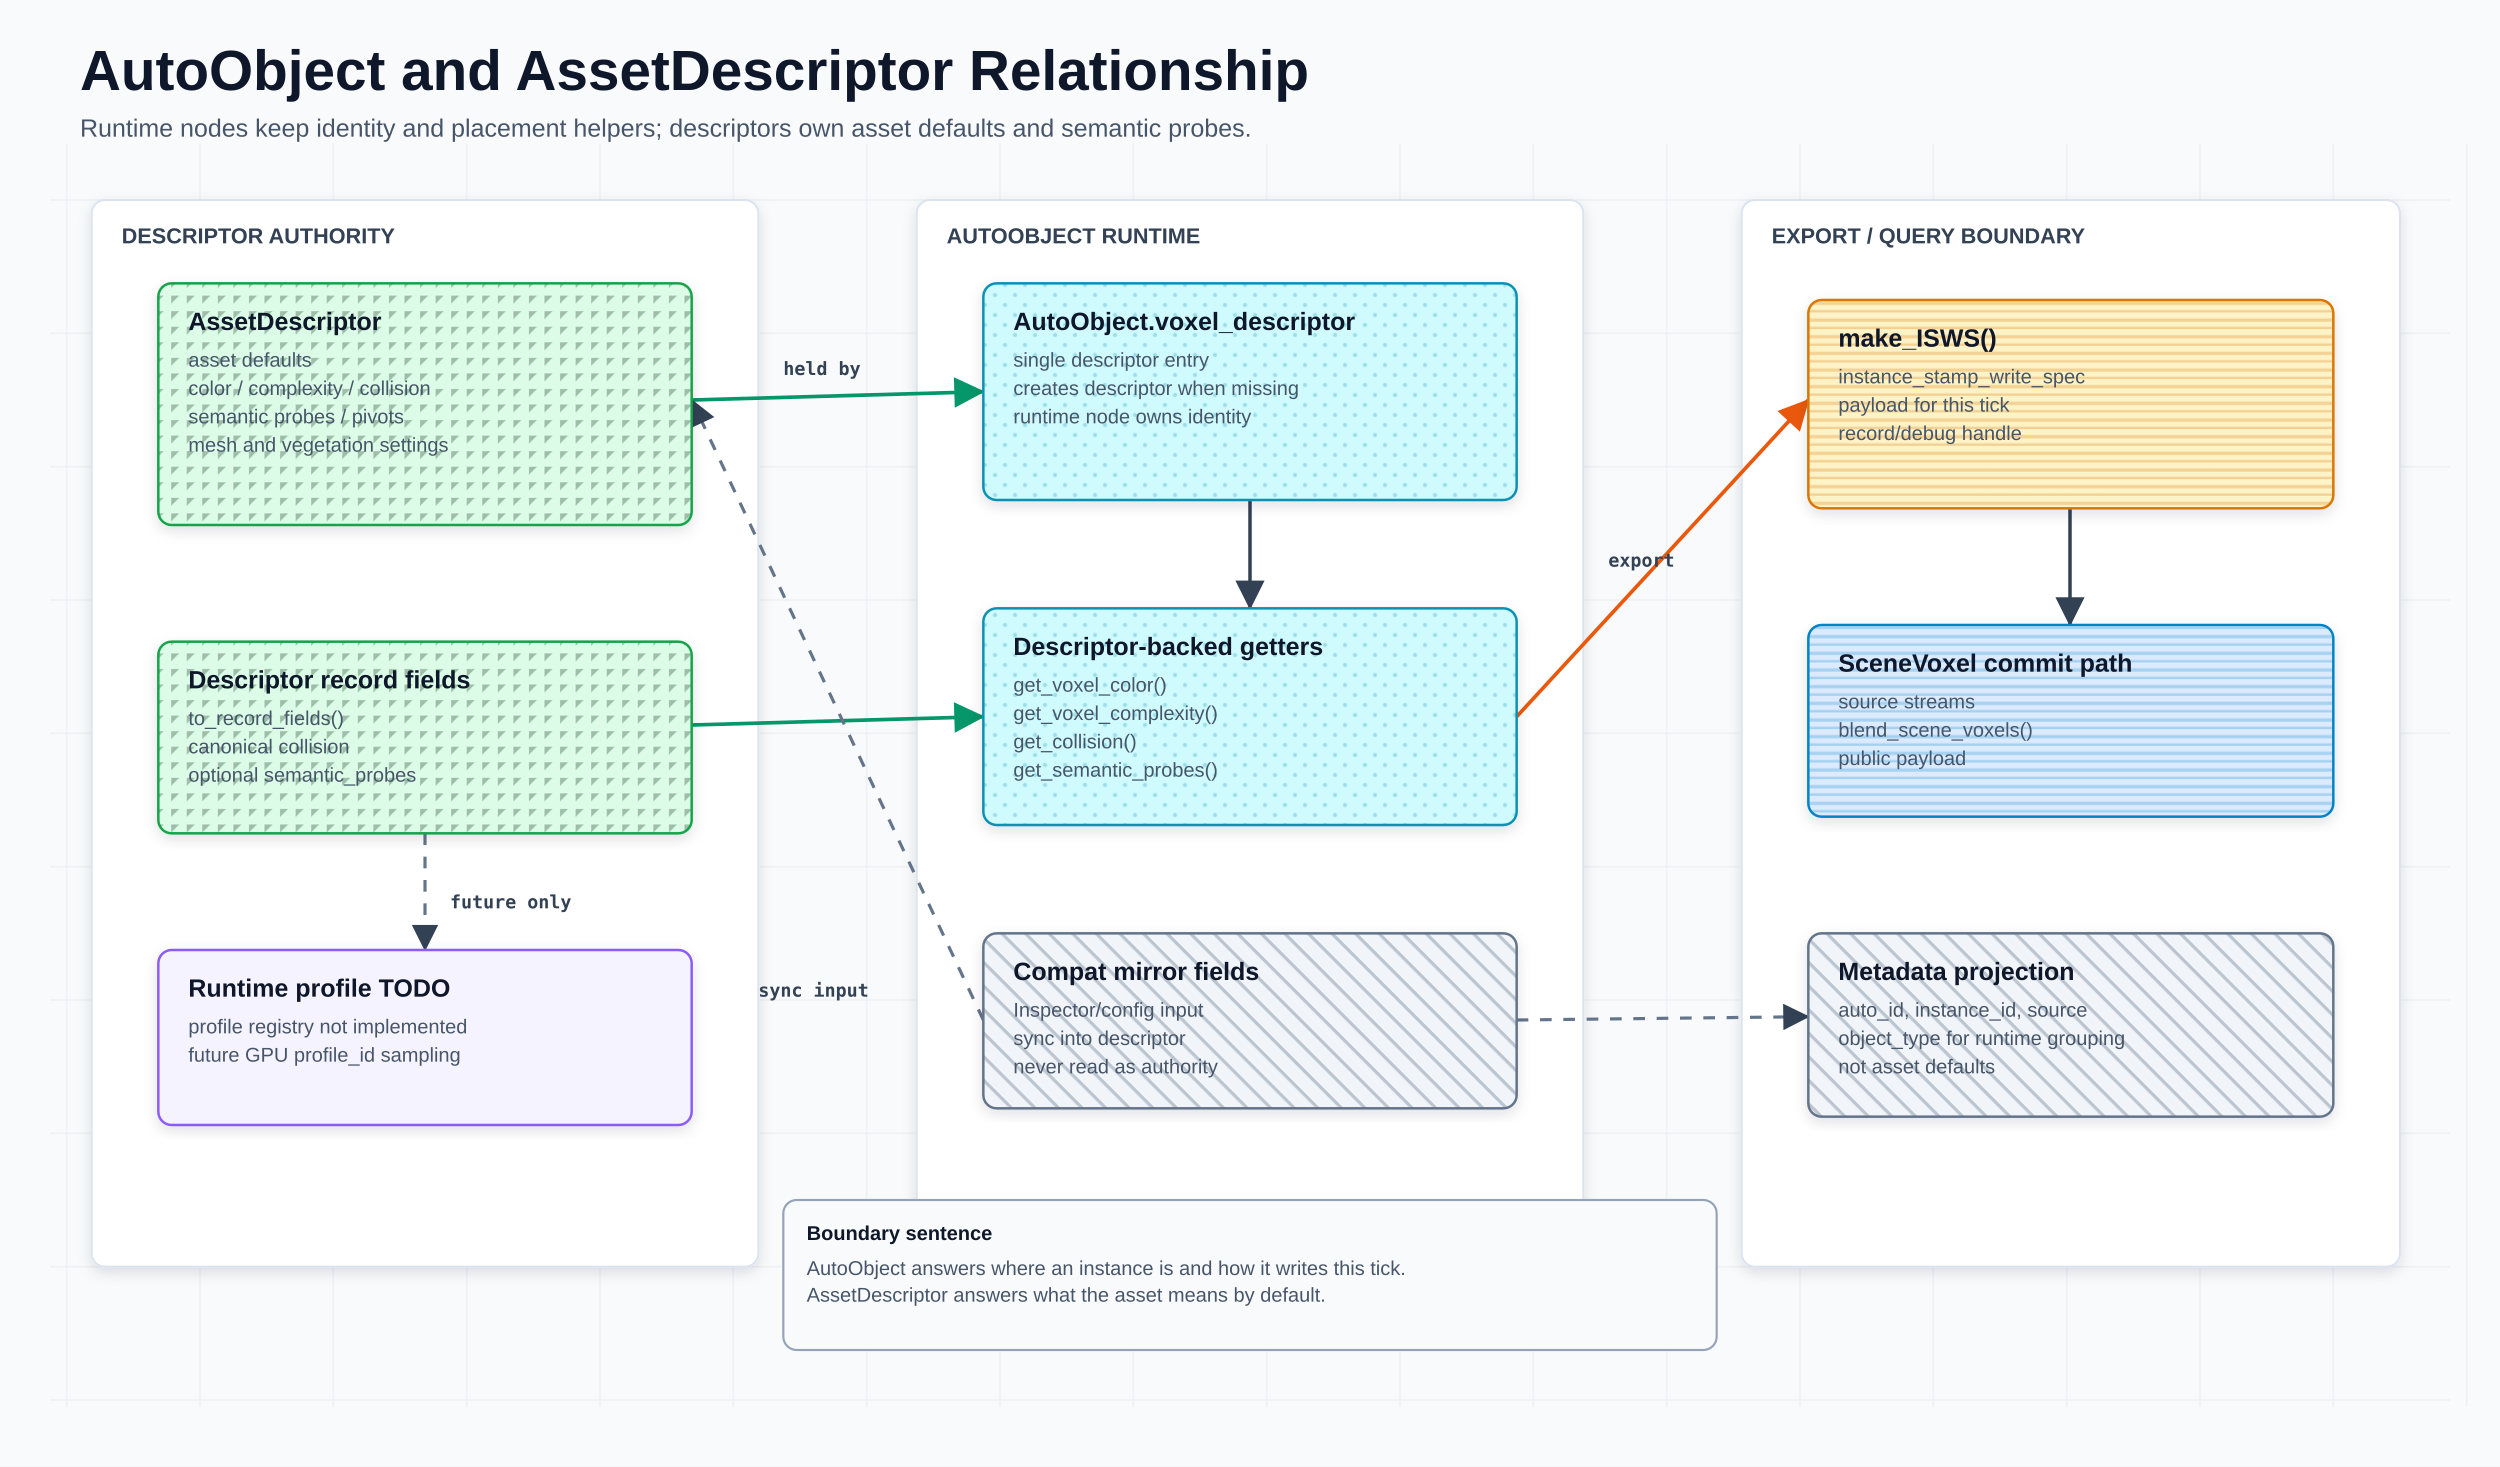
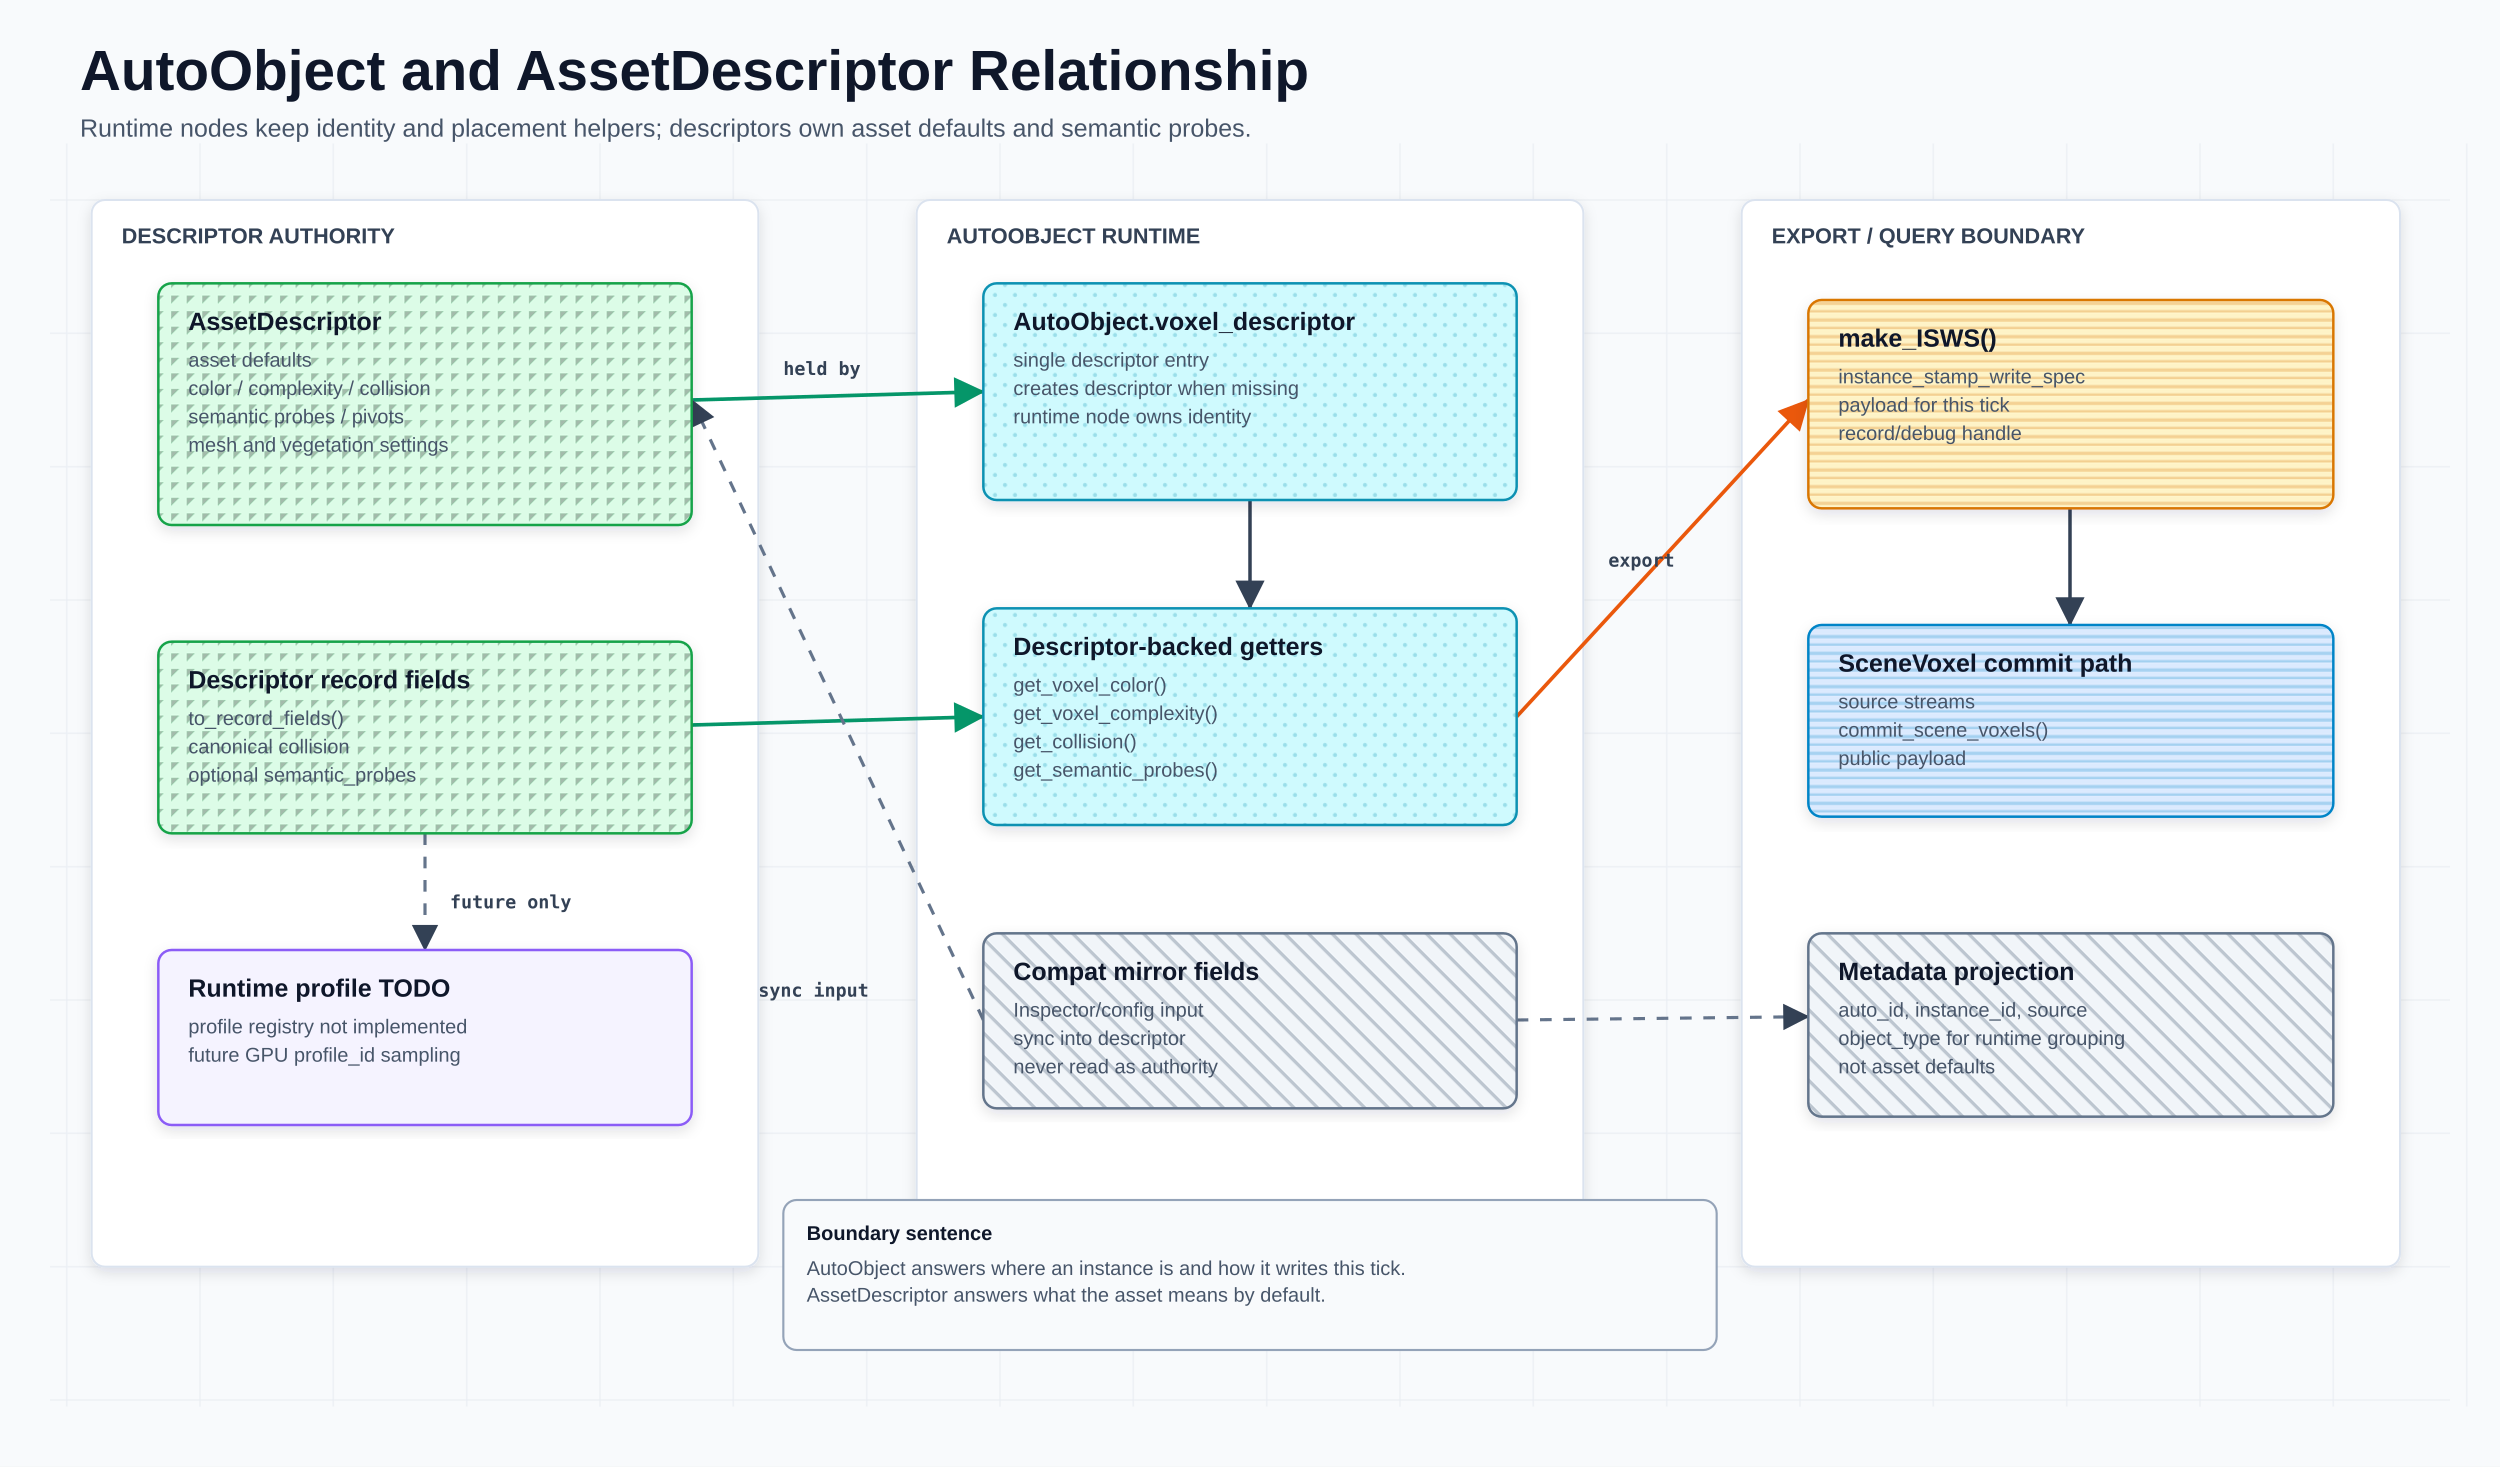
<svg xmlns="http://www.w3.org/2000/svg" width="1500" height="880" viewBox="0 0 1500 880" role="img" aria-labelledby="title desc">
  <defs>
    <marker id="arrow" viewBox="0 0 12 12" refX="10.5" refY="6" markerWidth="10" markerHeight="10" orient="auto">
      <path d="M1,1 L11,6 L1,11 Z" fill="#334155" />
    </marker>
    <marker id="arrow-blue" viewBox="0 0 12 12" refX="10.5" refY="6" markerWidth="10" markerHeight="10" orient="auto">
      <path d="M1,1 L11,6 L1,11 Z" fill="#2563eb" />
    </marker>
    <marker id="arrow-green" viewBox="0 0 12 12" refX="10.5" refY="6" markerWidth="10" markerHeight="10" orient="auto">
      <path d="M1,1 L11,6 L1,11 Z" fill="#059669" />
    </marker>
    <marker id="arrow-orange" viewBox="0 0 12 12" refX="10.5" refY="6" markerWidth="10" markerHeight="10" orient="auto">
      <path d="M1,1 L11,6 L1,11 Z" fill="#ea580c" />
    </marker>
    <filter id="shadow" x="-8%" y="-8%" width="116%" height="116%">
      <feDropShadow dx="0" dy="3" stdDeviation="4" flood-color="#0f172a" flood-opacity="0.12" />
    </filter>
    <pattern id="autoobject-dot-bg" patternUnits="userSpaceOnUse" width="12" height="12">
      <rect width="12" height="12" fill="#cffafe" />
      <circle cx="3" cy="3" r="1.25" fill="#0891b2" opacity="0.256" />
      <circle cx="9" cy="9" r="1.25" fill="#0891b2" opacity="0.256" />
    </pattern>
    <pattern id="descriptor-grid" patternUnits="userSpaceOnUse" width="9.333" height="9.333">
      <rect width="9.333" height="9.333" fill="#dcfce7" />
      <path d="M4.667 0H0V4.667" stroke="#16a34a" stroke-width="0.333" opacity="0.258" />
      <path d="M0 4.667L4.667 0" stroke="#16a34a" stroke-width="0.333" opacity="0.258" />
    </pattern>
    <pattern id="sv-stripe-blue" patternUnits="userSpaceOnUse" width="10" height="10">
      <rect width="10" height="10" fill="#dbeafe" />
      <rect y="1" width="10" height="2" fill="#0284c7" opacity="0.235" />
      <rect y="6" width="10" height="1.5" fill="#0284c7" opacity="0.235" />
    </pattern>
    <pattern id="sv-stripe-amber" patternUnits="userSpaceOnUse" width="10" height="10">
      <rect width="10" height="10" fill="#fef3c7" />
      <rect y="1" width="10" height="2" fill="#d97706" opacity="0.264" />
      <rect y="6" width="10" height="1.5" fill="#d97706" opacity="0.264" />
    </pattern>
    <pattern id="note-hatch" patternUnits="userSpaceOnUse" width="10" height="10" patternTransform="rotate(45)">
      <rect width="10" height="10" fill="#f1f5f9" />
      <rect x="0" y="0" width="10" height="2" fill="#64748b" opacity="0.362" />
    </pattern>
  </defs>
  <style>
    :root { color-scheme: light; }
    .bg { fill: #f8fafc; }
    .grid { stroke: #e2e8f0; stroke-width: 1; opacity: 0.7; }
    .title { fill: #0f172a; font: 700 34px "Segoe UI", "Microsoft YaHei", Arial, sans-serif; letter-spacing: 0; }
    .subtitle { fill: #475569; font: 500 15px "Segoe UI", "Microsoft YaHei", Arial, sans-serif; letter-spacing: 0; }
    .lane-title { fill: #334155; font: 700 13px "Segoe UI", "Microsoft YaHei", Arial, sans-serif; letter-spacing: 0; }
    .node-title { fill: #0f172a; font: 700 15px "Segoe UI", "Microsoft YaHei", Arial, sans-serif; letter-spacing: 0; }
    .small { fill: #475569; font: 500 12px "Segoe UI", "Microsoft YaHei", Arial, sans-serif; letter-spacing: 0; }
    .mono { fill: #334155; font: 600 11px Consolas, "Cascadia Mono", monospace; letter-spacing: 0; }
    .note-text { fill: #0f172a; font: 600 12px "Segoe UI", "Microsoft YaHei", Arial, sans-serif; letter-spacing: 0; }
    .lane { fill: #ffffff; stroke: #dbe3ef; stroke-width: 1.2; filter: url(#shadow); }
    .node { stroke-width: 1.5; filter: url(#shadow); }
    .edge { stroke: #334155; stroke-width: 2.1; fill: none; marker-end: url(#arrow); }
    .edge-blue { stroke: #2563eb; stroke-width: 2.2; fill: none; marker-end: url(#arrow-blue); }
    .edge-green { stroke: #059669; stroke-width: 2.2; fill: none; marker-end: url(#arrow-green); }
    .edge-orange { stroke: #ea580c; stroke-width: 2.2; fill: none; marker-end: url(#arrow-orange); }
    .edge-dash { stroke: #64748b; stroke-width: 1.9; fill: none; stroke-dasharray: 7 7; marker-end: url(#arrow); }
    .edge-warn { stroke: #dc2626; stroke-width: 2; fill: none; stroke-dasharray: 8 6; marker-end: url(#arrow); }
  </style>
  <rect class="bg" x="0" y="0" width="1500" height="880" />
  <g opacity="0.65">
    <line class="grid" x1="40" y1="86" x2="40" y2="844" />
    <line class="grid" x1="120" y1="86" x2="120" y2="844" />
    <line class="grid" x1="200" y1="86" x2="200" y2="844" />
    <line class="grid" x1="280" y1="86" x2="280" y2="844" />
    <line class="grid" x1="360" y1="86" x2="360" y2="844" />
    <line class="grid" x1="440" y1="86" x2="440" y2="844" />
    <line class="grid" x1="520" y1="86" x2="520" y2="844" />
    <line class="grid" x1="600" y1="86" x2="600" y2="844" />
    <line class="grid" x1="680" y1="86" x2="680" y2="844" />
    <line class="grid" x1="760" y1="86" x2="760" y2="844" />
    <line class="grid" x1="840" y1="86" x2="840" y2="844" />
    <line class="grid" x1="920" y1="86" x2="920" y2="844" />
    <line class="grid" x1="1000" y1="86" x2="1000" y2="844" />
    <line class="grid" x1="1080" y1="86" x2="1080" y2="844" />
    <line class="grid" x1="1160" y1="86" x2="1160" y2="844" />
    <line class="grid" x1="1240" y1="86" x2="1240" y2="844" />
    <line class="grid" x1="1320" y1="86" x2="1320" y2="844" />
    <line class="grid" x1="1400" y1="86" x2="1400" y2="844" />
    <line class="grid" x1="1480" y1="86" x2="1480" y2="844" />
    <line class="grid" x1="30" y1="120" x2="1470" y2="120" />
    <line class="grid" x1="30" y1="200" x2="1470" y2="200" />
    <line class="grid" x1="30" y1="280" x2="1470" y2="280" />
    <line class="grid" x1="30" y1="360" x2="1470" y2="360" />
    <line class="grid" x1="30" y1="440" x2="1470" y2="440" />
    <line class="grid" x1="30" y1="520" x2="1470" y2="520" />
    <line class="grid" x1="30" y1="600" x2="1470" y2="600" />
    <line class="grid" x1="30" y1="680" x2="1470" y2="680" />
    <line class="grid" x1="30" y1="760" x2="1470" y2="760" />
    <line class="grid" x1="30" y1="840" x2="1470" y2="840" />
  </g>
  <text class="title" x="48" y="54">AutoObject and AssetDescriptor Relationship</text>
  <text class="subtitle" x="48" y="82">Runtime nodes keep identity and placement helpers; descriptors own asset defaults and semantic probes.</text>
  <g>
    <rect class="lane" x="55" y="120" width="400" height="640" rx="8" />
    <text class="lane-title" x="73" y="146">DESCRIPTOR AUTHORITY</text>
    <rect class="lane" x="550" y="120" width="400" height="640" rx="8" />
    <text class="lane-title" x="568" y="146">AUTOOBJECT RUNTIME</text>
    <rect class="lane" x="1045" y="120" width="395" height="640" rx="8" />
    <text class="lane-title" x="1063" y="146">EXPORT / QUERY BOUNDARY</text>
  </g>
  <g>
    <path class="edge-green" d="M 415 240 L 590 235" />
    <text class="mono" x="470" y="225">held by</text>
    <path class="edge" d="M 750 300 L 750 365" />
    <path class="edge-orange" d="M 910 430 L 1085 240" />
    <text class="mono" x="965" y="340">export</text>
    <path class="edge" d="M 1242 305 L 1242 375" />
    <path class="edge-green" d="M 415 435 L 590 430" />
    <path class="edge-dash" d="M 590 612 L 415 240" />
    <text class="mono" x="455" y="598">sync input</text>
    <path class="edge-dash" d="M 910 612 L 1085 610" />
    <path class="edge-dash" d="M 255 500 L 255 570" />
    <text class="mono" x="270" y="545">future only</text>
  </g>
  <g>
    <g id="AssetDescriptor">
      <rect class="node" x="95" y="170" width="320" height="145" rx="8" fill="url(#descriptor-grid)" stroke="#16a34a" />
      <text class="node-title" x="113" y="198">AssetDescriptor</text>
      <text class="small">
        <tspan x="113" y="220">asset defaults</tspan>
        <tspan x="113" y="237">color / complexity / collision</tspan>
        <tspan x="113" y="254">semantic probes / pivots</tspan>
        <tspan x="113" y="271">mesh and vegetation settings</tspan>
      </text>
    </g>
    <g id="descriptor-record-fields">
      <rect class="node" x="95" y="385" width="320" height="115" rx="8" fill="url(#descriptor-grid)" stroke="#16a34a" />
      <text class="node-title" x="113" y="413">Descriptor record fields</text>
      <text class="small">
        <tspan x="113" y="435">to_record_fields()</tspan>
        <tspan x="113" y="452">canonical collision</tspan>
        <tspan x="113" y="469">optional semantic_probes</tspan>
      </text>
    </g>
    <g id="runtime-profile-todo">
      <rect class="node" x="95" y="570" width="320" height="105" rx="8" fill="#f5f3ff" stroke="#8b5cf6" />
      <text class="node-title" x="113" y="598">Runtime profile TODO</text>
      <text class="small">
        <tspan x="113" y="620">profile registry not implemented</tspan>
        <tspan x="113" y="637">future GPU profile_id sampling</tspan>
      </text>
    </g>
    <g id="autoobject.voxel_descriptor">
      <rect class="node" x="590" y="170" width="320" height="130" rx="8" fill="url(#autoobject-dot-bg)" stroke="#0891b2" />
      <text class="node-title" x="608" y="198">AutoObject.voxel_descriptor</text>
      <text class="small">
        <tspan x="608" y="220">single descriptor entry</tspan>
        <tspan x="608" y="237">creates descriptor when missing</tspan>
        <tspan x="608" y="254">runtime node owns identity</tspan>
      </text>
    </g>
    <g id="descriptor-backed-getters">
      <rect class="node" x="590" y="365" width="320" height="130" rx="8" fill="url(#autoobject-dot-bg)" stroke="#0891b2" />
      <text class="node-title" x="608" y="393">Descriptor-backed getters</text>
      <text class="small">
        <tspan x="608" y="415">get_voxel_color()</tspan>
        <tspan x="608" y="432">get_voxel_complexity()</tspan>
        <tspan x="608" y="449">get_collision()</tspan>
        <tspan x="608" y="466">get_semantic_probes()</tspan>
      </text>
    </g>
    <g id="descriptor-field-boundaries">
      <rect class="node" x="590" y="560" width="320" height="105" rx="8" fill="url(#note-hatch)" stroke="#64748b" />
      <text class="node-title" x="608" y="588">Compat mirror fields</text>
      <text class="small">
        <tspan x="608" y="610">Inspector/config input</tspan>
        <tspan x="608" y="627">sync into descriptor</tspan>
        <tspan x="608" y="644">never read as authority</tspan>
      </text>
    </g>
    <g id="make_ISWS()">
      <rect class="node" x="1085" y="180" width="315" height="125" rx="8" fill="url(#sv-stripe-amber)" stroke="#d97706" />
      <text class="node-title" x="1103" y="208">make_ISWS()</text>
      <text class="small">
        <tspan x="1103" y="230">instance_stamp_write_spec</tspan>
        <tspan x="1103" y="247">payload for this tick</tspan>
        <tspan x="1103" y="264">record/debug handle</tspan>
      </text>
    </g>
    <g id="scenevoxel-commit-path">
      <rect class="node" x="1085" y="375" width="315" height="115" rx="8" fill="url(#sv-stripe-blue)" stroke="#0284c7" />
      <text class="node-title" x="1103" y="403">SceneVoxel commit path</text>
      <text class="small">
        <tspan x="1103" y="425">source streams</tspan>
-         <tspan x="1103" y="442">blend_scene_voxels()</tspan>
+         <tspan x="1103" y="442">commit_scene_voxels()</tspan>
        <tspan x="1103" y="459">public payload</tspan>
      </text>
    </g>
    <g id="metadata-projection">
      <rect class="node" x="1085" y="560" width="315" height="110" rx="8" fill="url(#note-hatch)" stroke="#64748b" />
      <text class="node-title" x="1103" y="588">Metadata projection</text>
      <text class="small">
        <tspan x="1103" y="610">auto_id, instance_id, source</tspan>
        <tspan x="1103" y="627">object_type for runtime grouping</tspan>
        <tspan x="1103" y="644">not asset defaults</tspan>
      </text>
    </g>
  </g>
  <g>
    <g>
      <rect x="470" y="720" width="560" height="90" rx="8" fill="#f8fafc" stroke="#94a3b8" stroke-width="1.3" />
      <text class="note-text" x="484" y="744">Boundary sentence</text>
      <text class="small">
        <tspan x="484" y="765">AutoObject answers where an instance is and how it writes this tick.</tspan>
        <tspan x="484" y="781">AssetDescriptor answers what the asset means by default.</tspan>
      </text>
    </g>
  </g>
</svg>
